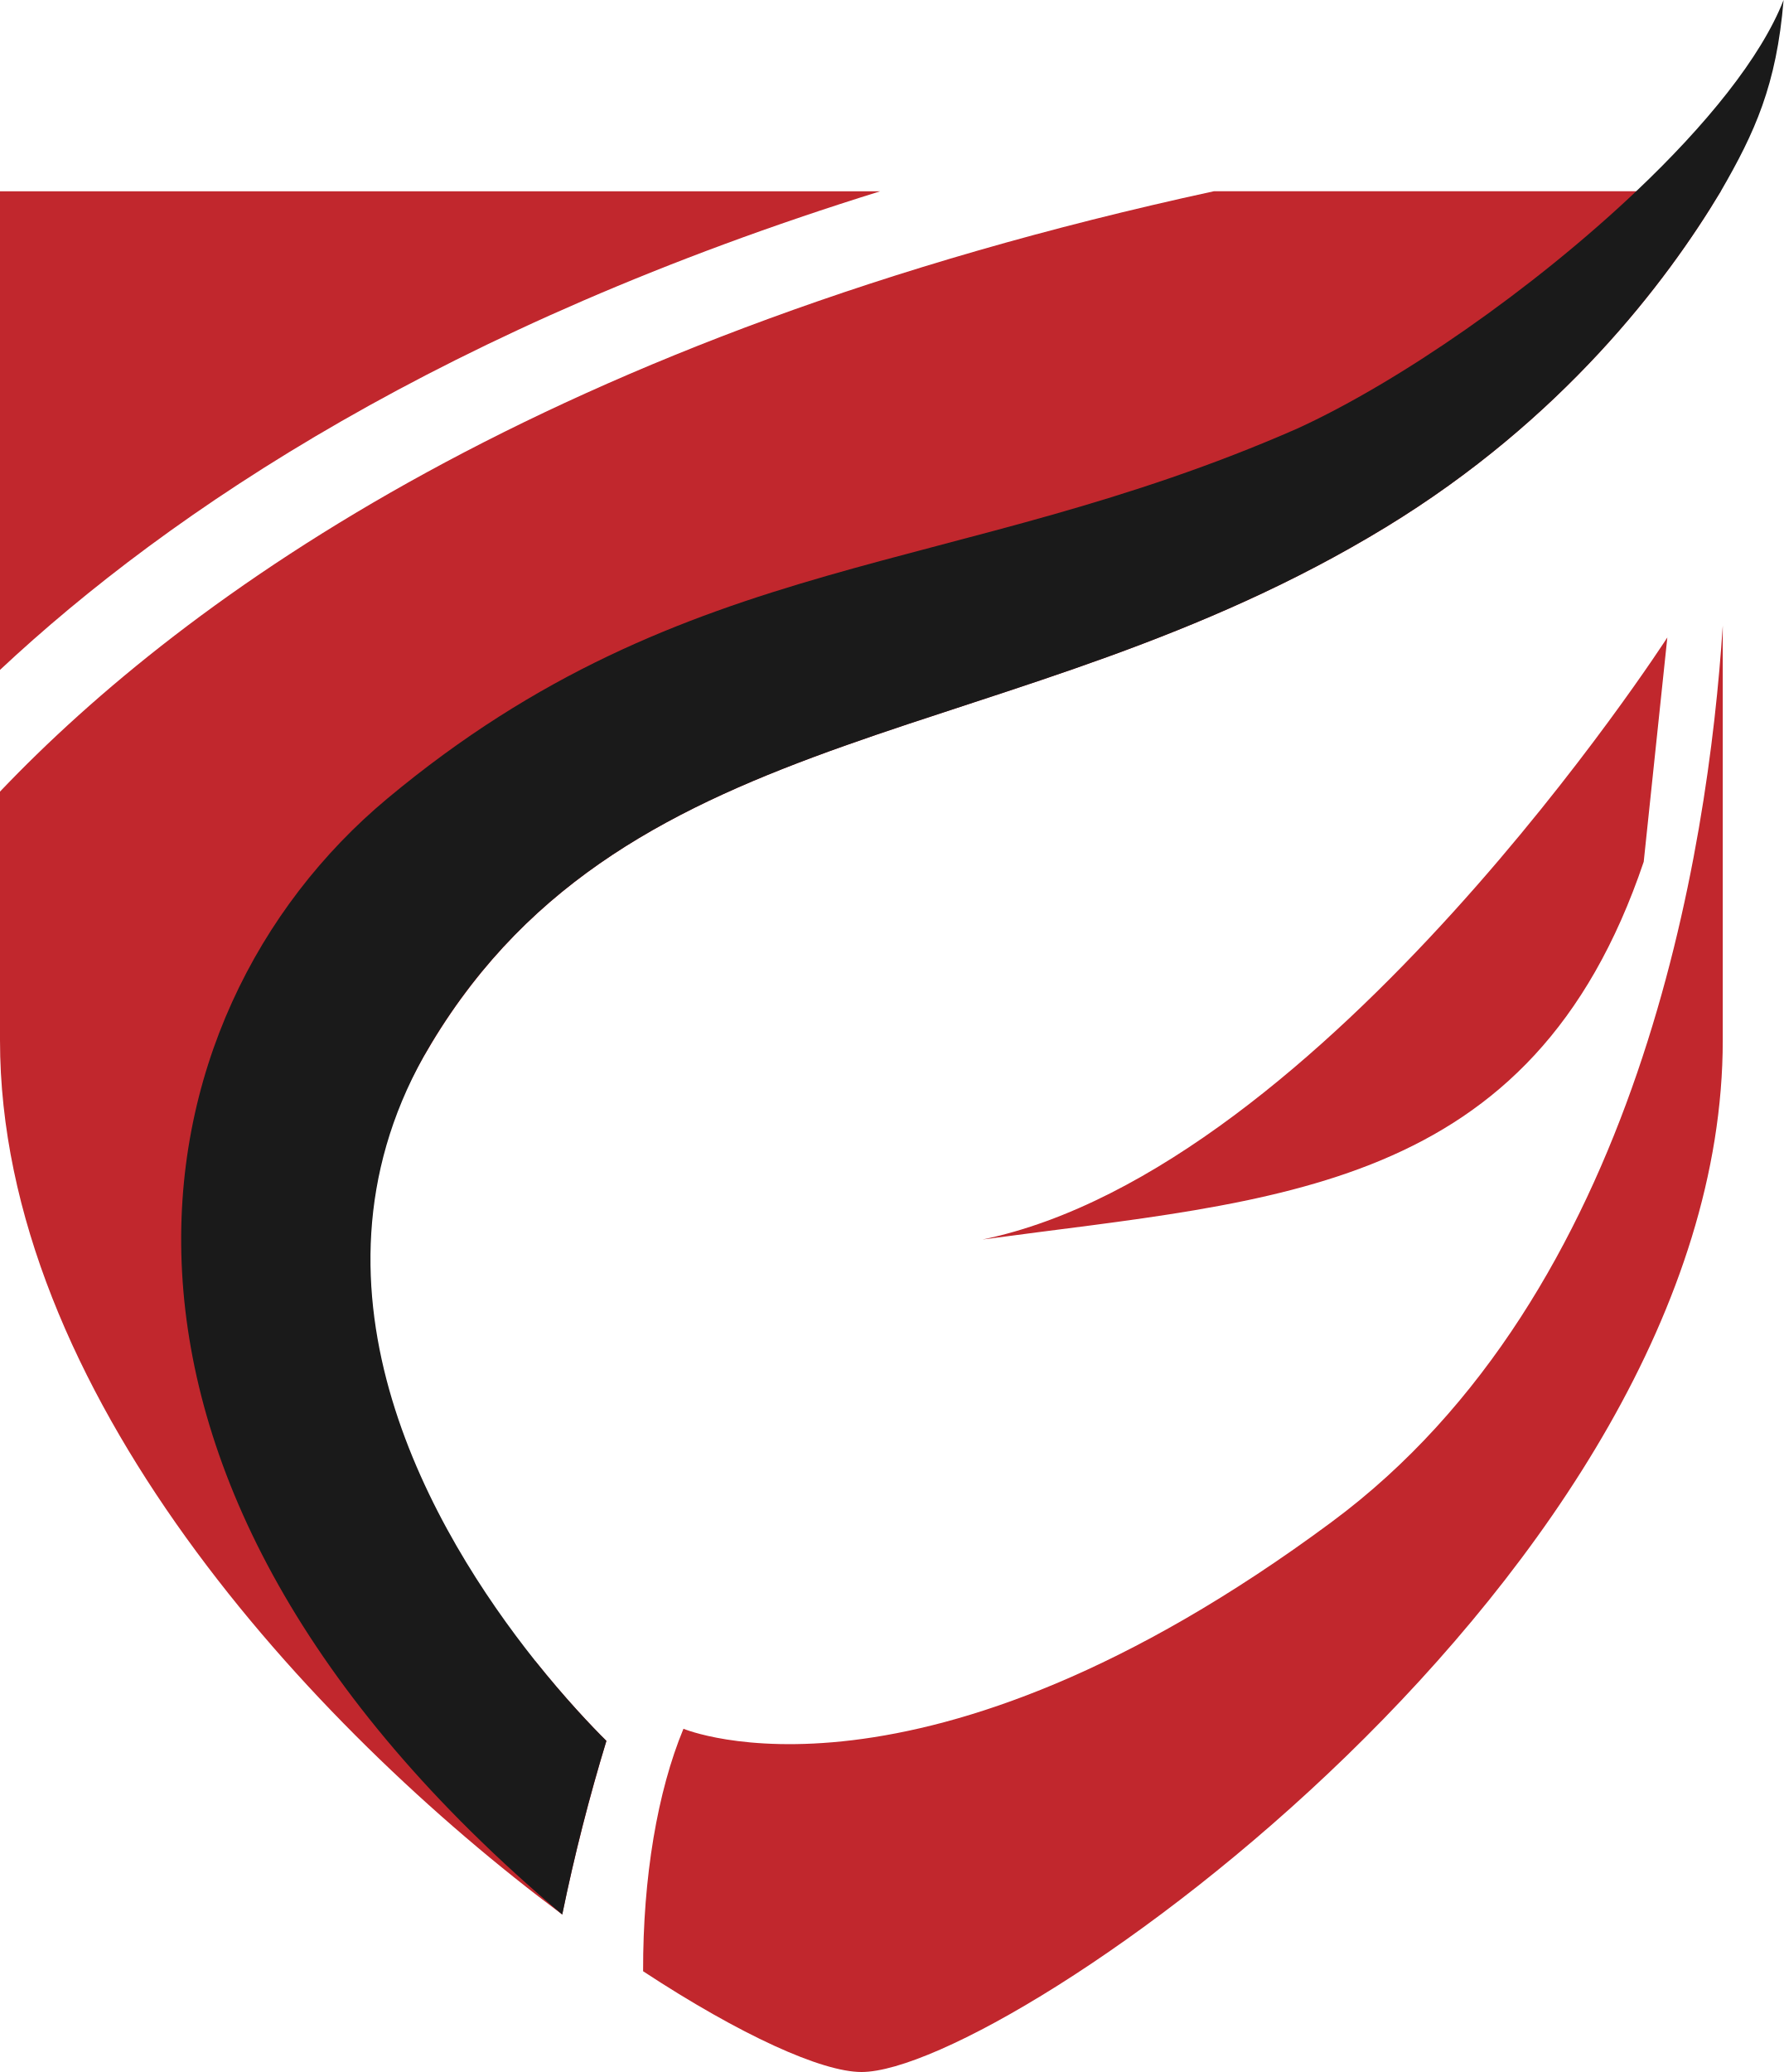
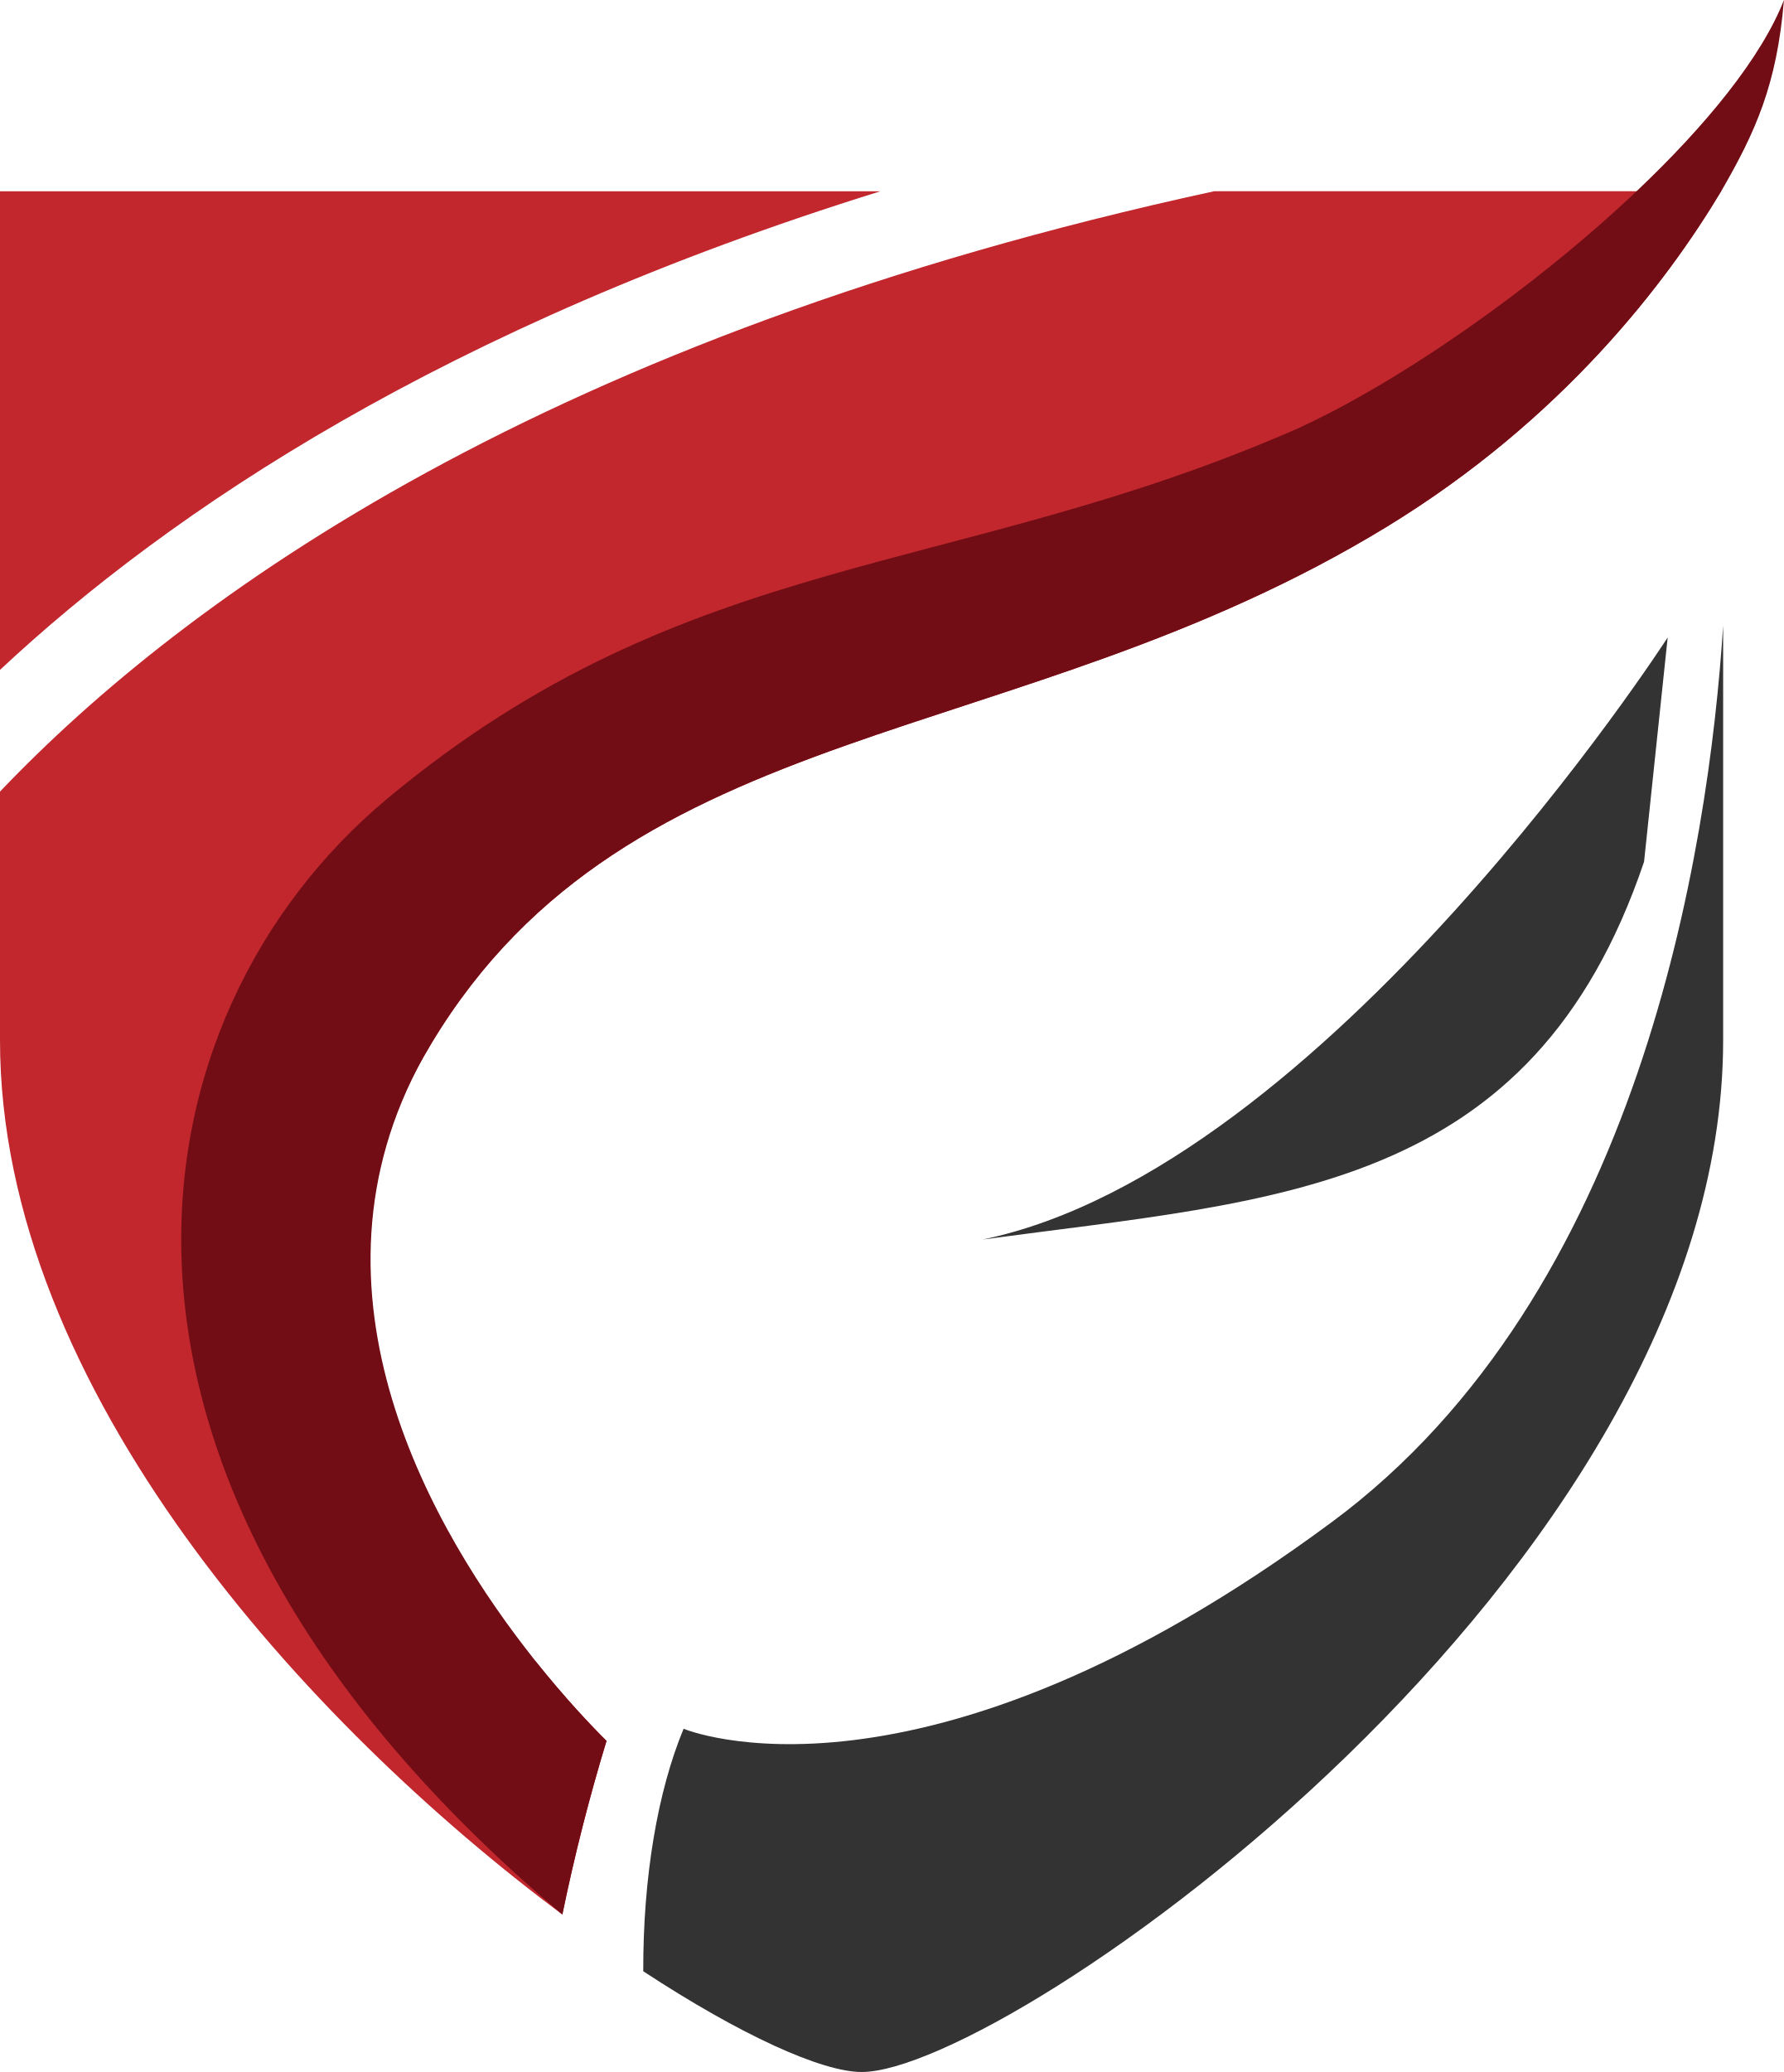
- <svg xmlns="http://www.w3.org/2000/svg" id="_图层_1" data-name="图层 1" viewBox="0 0 73.185 85">
+ <svg xmlns="http://www.w3.org/2000/svg" id="_图层_1" data-name="图层 1" viewBox="0 0 73.2 85">
  <defs>
    <style>
      .cls-1 {
        fill: #c1272d;
      }

      .cls-2 {
-         fill: #1a1a1a;
+         fill: #333;
+       }
+ 
+       .cls-3 {
+         fill: #720d15;
      }
    </style>
  </defs>
-   <path class="cls-1" d="M54.638,62.439c-16.941,12.556-26.594,8.48-26.594,8.48-1.066,2.571-1.665,6.087-1.656,9.948,4.004,2.627,7.334,4.133,8.961,4.133,5.987,0,35.34-20.504,35.34-42.326v-17.007c-.599,9.237-3.414,27.422-16.052,36.772Z" />
-   <path class="cls-1" d="M0,7.847v19.634c7.016-6.563,18.306-14.099,36.117-19.634H0Z" />
-   <path class="cls-1" d="M49.802,7.847C22.441,13.784,7.642,24.452,0,32.474v10.2c0,14.342,12.675,28.114,23.068,35.865.514-2.478,1.123-4.843,1.815-7.124-.608-.598-1.693-1.739-2.928-3.282-.019.056-.047.112-.075.168,0,0-12.432-10.958-4.499-24.954.103-.178.215-.365.327-.552,8.166-13.566,23.947-11.902,39.157-21.168,7.231-4.413,11.506-10.041,13.741-13.781h-20.804Z" />
-   <path class="cls-2" d="M73.185,0c-.289,3.492-1.177,5.429-2.576,7.847-2.24,3.739-6.516,9.372-13.742,13.777-15.212,9.274-30.99,7.604-39.164,21.169-.111.187-.221.374-.323.556-5.394,9.686.421,19.555,4.578,24.78,1.233,1.546,2.317,2.685,2.924,3.288-.697,2.277-1.305,4.648-1.811,7.124C1.675,60.513,5.263,41.617,15.893,32.759c12.343-10.289,23.246-8.998,37.332-15.175,4.17-1.907,9.67-5.718,13.912-9.737,2.844-2.693,5.122-5.48,6.048-7.847Z" />
-   <path class="cls-1" d="M68.415,26.151s-14.051,21.793-28.102,24.698c12.099-1.641,22.531-1.891,27.133-15.497l.969-9.201Z" />
+   <path class="cls-2" d="M35.357,85c5.988,0,35.348-20.504,35.348-42.326v-17.007c-.599,9.237-3.415,27.422-16.055,36.772-16.944,12.556-26.6,8.48-26.6,8.48-1.067,2.571-1.665,6.087-1.656,9.948,4.004,2.627,7.335,4.133,8.963,4.133" />
+   <path class="cls-1" d="M0,7.847v19.634c7.017-6.563,18.31-14.099,36.124-19.634H0Z" />
+   <path class="cls-1" d="M49.812,7.847C22.445,13.784,7.644,24.452,0,32.474v10.2c0,14.342,12.678,28.114,23.072,35.865.515-2.478,1.123-4.843,1.815-7.124-.608-.598-1.694-1.739-2.929-3.282-.019.056-.047.112-.075.168,0,0-12.434-10.958-4.5-24.954.103-.178.215-.365.327-.552,8.168-13.566,23.952-11.902,39.165-21.168,7.232-4.413,11.508-10.041,13.744-13.781h-20.808Z" />
+   <path class="cls-3" d="M73.2,0c-.289,3.492-1.178,5.429-2.576,7.847-2.24,3.739-6.517,9.372-13.745,13.777-15.216,9.274-30.996,7.604-39.172,21.169-.111.187-.221.374-.323.556-5.395,9.686.421,19.555,4.579,24.78,1.233,1.546,2.317,2.685,2.925,3.288-.697,2.277-1.305,4.648-1.811,7.124C1.676,60.513,5.264,41.617,15.896,32.759c12.346-10.289,23.25-8.998,37.339-15.175,4.171-1.907,9.672-5.718,13.915-9.737,2.844-2.693,5.123-5.48,6.05-7.847Z" />
+   <path class="cls-2" d="M68.429,26.151s-14.054,21.793-28.108,24.698c12.102-1.641,22.535-1.891,27.139-15.497l.969-9.201Z" />
</svg>
